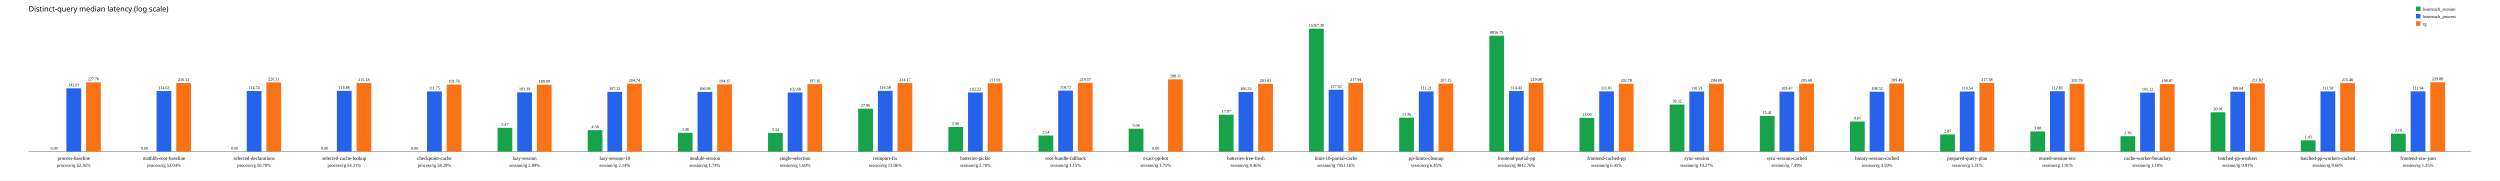
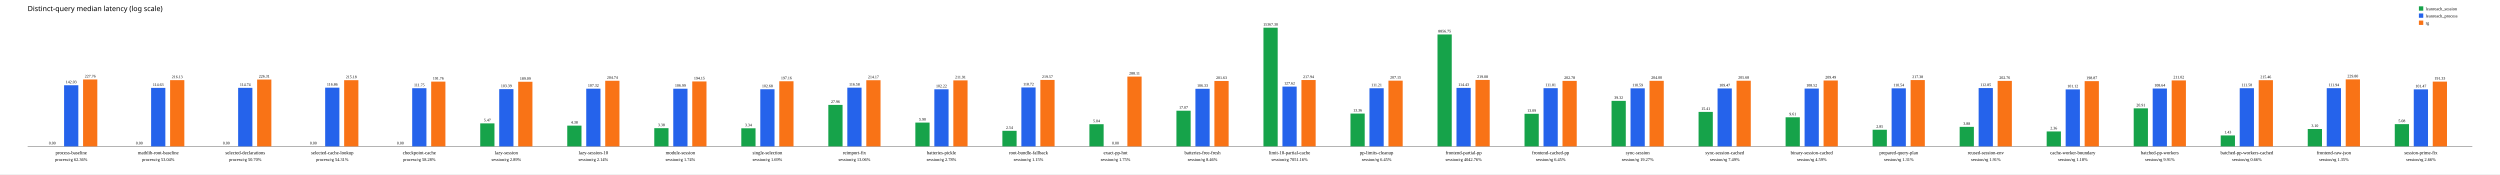
- <svg xmlns="http://www.w3.org/2000/svg" width="6100" height="440">
+ <svg xmlns="http://www.w3.org/2000/svg" width="6320" height="440">
  <rect width="100%" height="100%" fill="white" />
  <text x="70" y="28" font-size="18" font-family="sans-serif">Distinct-query median latency (log scale)</text>
-   <line x1="70" y1="370" x2="6030" y2="370" stroke="#444" />
+   <line x1="70" y1="370" x2="6250" y2="370" stroke="#444" />
  <rect x="114" y="370.0" width="36" height="0.0" fill="#16a34a" />
  <rect x="162" y="215.5" width="36" height="154.5" fill="#2563eb" />
  <rect x="210" y="200.9" width="36" height="169.1" fill="#f97316" />
  <rect x="334" y="370.0" width="36" height="0.0" fill="#16a34a" />
  <rect x="382" y="222.2" width="36" height="147.8" fill="#2563eb" />
  <rect x="430" y="202.6" width="36" height="167.4" fill="#f97316" />
  <rect x="554" y="370.0" width="36" height="0.0" fill="#16a34a" />
  <rect x="602" y="222.1" width="36" height="147.9" fill="#2563eb" />
  <rect x="650" y="201.1" width="36" height="168.9" fill="#f97316" />
  <rect x="774" y="370.0" width="36" height="0.0" fill="#16a34a" />
  <rect x="822" y="221.6" width="36" height="148.4" fill="#2563eb" />
  <rect x="870" y="202.7" width="36" height="167.3" fill="#f97316" />
  <rect x="994" y="370.0" width="36" height="0.0" fill="#16a34a" />
  <rect x="1042" y="223.0" width="36" height="147.0" fill="#2563eb" />
  <rect x="1090" y="206.3" width="36" height="163.7" fill="#f97316" />
  <rect x="1214" y="311.9" width="36" height="58.1" fill="#16a34a" />
  <rect x="1262" y="225.3" width="36" height="144.7" fill="#2563eb" />
  <rect x="1310" y="206.7" width="36" height="163.3" fill="#f97316" />
  <rect x="1434" y="317.6" width="36" height="52.4" fill="#16a34a" />
  <rect x="1482" y="224.2" width="36" height="145.8" fill="#2563eb" />
  <rect x="1530" y="204.2" width="36" height="165.8" fill="#f97316" />
  <rect x="1654" y="324.0" width="36" height="46.0" fill="#16a34a" />
  <rect x="1702" y="224.3" width="36" height="145.7" fill="#2563eb" />
  <rect x="1750" y="205.9" width="36" height="164.1" fill="#f97316" />
  <rect x="1874" y="324.3" width="36" height="45.7" fill="#16a34a" />
  <rect x="1922" y="225.6" width="36" height="144.4" fill="#2563eb" />
  <rect x="1970" y="205.4" width="36" height="164.6" fill="#f97316" />
  <rect x="2094" y="265.2" width="36" height="104.8" fill="#16a34a" />
  <rect x="2142" y="221.6" width="36" height="148.4" fill="#2563eb" />
  <rect x="2190" y="202.8" width="36" height="167.2" fill="#f97316" />
  <rect x="2314" y="309.9" width="36" height="60.1" fill="#16a34a" />
  <rect x="2362" y="225.7" width="36" height="144.3" fill="#2563eb" />
  <rect x="2410" y="203.2" width="36" height="166.8" fill="#f97316" />
  <rect x="2534" y="330.7" width="36" height="39.3" fill="#16a34a" />
  <rect x="2582" y="221.1" width="36" height="148.9" fill="#2563eb" />
  <rect x="2630" y="202.1" width="36" height="167.9" fill="#f97316" />
  <rect x="2754" y="314.0" width="36" height="56.0" fill="#16a34a" />
  <rect x="2802" y="370.0" width="36" height="0.0" fill="#2563eb" />
  <rect x="2850" y="193.6" width="36" height="176.4" fill="#f97316" />
  <rect x="2974" y="279.9" width="36" height="90.1" fill="#16a34a" />
  <rect x="3022" y="224.5" width="36" height="145.5" fill="#2563eb" />
  <rect x="3070" y="204.7" width="36" height="165.3" fill="#f97316" />
  <rect x="3194" y="70.0" width="36" height="300.0" fill="#16a34a" />
  <rect x="3242" y="218.9" width="36" height="151.1" fill="#2563eb" />
  <rect x="3290" y="202.3" width="36" height="167.7" fill="#f97316" />
  <rect x="3414" y="287.1" width="36" height="82.9" fill="#16a34a" />
  <rect x="3462" y="223.1" width="36" height="146.9" fill="#2563eb" />
  <rect x="3510" y="203.9" width="36" height="166.1" fill="#f97316" />
  <rect x="3634" y="87.1" width="36" height="282.9" fill="#16a34a" />
  <rect x="3682" y="222.2" width="36" height="147.8" fill="#2563eb" />
  <rect x="3730" y="202.1" width="36" height="167.9" fill="#f97316" />
  <rect x="3854" y="287.7" width="36" height="82.3" fill="#16a34a" />
  <rect x="3902" y="222.9" width="36" height="147.1" fill="#2563eb" />
  <rect x="3950" y="204.5" width="36" height="165.5" fill="#f97316" />
  <rect x="4074" y="255.0" width="36" height="115.0" fill="#16a34a" />
  <rect x="4122" y="223.3" width="36" height="146.7" fill="#2563eb" />
  <rect x="4170" y="204.3" width="36" height="165.7" fill="#f97316" />
  <rect x="4294" y="282.9" width="36" height="87.1" fill="#16a34a" />
  <rect x="4342" y="223.6" width="36" height="146.4" fill="#2563eb" />
  <rect x="4390" y="204.1" width="36" height="165.9" fill="#f97316" />
  <rect x="4514" y="296.5" width="36" height="73.5" fill="#16a34a" />
  <rect x="4562" y="223.9" width="36" height="146.1" fill="#2563eb" />
  <rect x="4610" y="203.5" width="36" height="166.5" fill="#f97316" />
  <rect x="4734" y="328.0" width="36" height="42.0" fill="#16a34a" />
  <rect x="4782" y="223.3" width="36" height="146.7" fill="#2563eb" />
  <rect x="4830" y="202.4" width="36" height="167.6" fill="#f97316" />
  <rect x="4954" y="320.7" width="36" height="49.3" fill="#16a34a" />
  <rect x="5002" y="222.6" width="36" height="147.4" fill="#2563eb" />
  <rect x="5050" y="204.5" width="36" height="165.5" fill="#f97316" />
  <rect x="5174" y="332.3" width="36" height="37.7" fill="#16a34a" />
  <rect x="5222" y="226.0" width="36" height="144.0" fill="#2563eb" />
  <rect x="5270" y="205.1" width="36" height="164.9" fill="#f97316" />
  <rect x="5394" y="273.9" width="36" height="96.1" fill="#16a34a" />
  <rect x="5442" y="223.8" width="36" height="146.2" fill="#2563eb" />
  <rect x="5490" y="203.3" width="36" height="166.7" fill="#f97316" />
  <rect x="5614" y="342.4" width="36" height="27.6" fill="#16a34a" />
  <rect x="5662" y="223.0" width="36" height="147.0" fill="#2563eb" />
  <rect x="5710" y="202.7" width="36" height="167.3" fill="#f97316" />
  <rect x="5834" y="326.1" width="36" height="43.9" fill="#16a34a" />
  <rect x="5882" y="222.9" width="36" height="147.1" fill="#2563eb" />
  <rect x="5930" y="200.7" width="36" height="169.3" fill="#f97316" />
+   <rect x="6054" y="313.8" width="36" height="56.2" fill="#16a34a" />
+   <rect x="6102" y="225.9" width="36" height="144.1" fill="#2563eb" />
+   <rect x="6150" y="206.3" width="36" height="163.7" fill="#f97316" />
  <text x="132" y="365.0" text-anchor="middle" font-size="10">0.00</text>
  <text x="180" y="210.5" text-anchor="middle" font-size="10">142.03</text>
  <text x="228" y="195.9" text-anchor="middle" font-size="10">227.76</text>
  <text x="180" y="390" text-anchor="middle" font-size="12">process-baseline</text>
  <text x="180" y="407" text-anchor="middle" font-size="11">process/rg 62.36%</text>
  <text x="352" y="365.0" text-anchor="middle" font-size="10">0.00</text>
  <text x="400" y="217.2" text-anchor="middle" font-size="10">114.63</text>
  <text x="448" y="197.6" text-anchor="middle" font-size="10">216.13</text>
  <text x="400" y="390" text-anchor="middle" font-size="12">mathlib-root-baseline</text>
  <text x="400" y="407" text-anchor="middle" font-size="11">process/rg 53.04%</text>
  <text x="572" y="365.0" text-anchor="middle" font-size="10">0.00</text>
  <text x="620" y="217.1" text-anchor="middle" font-size="10">114.74</text>
  <text x="668" y="196.1" text-anchor="middle" font-size="10">226.31</text>
  <text x="620" y="390" text-anchor="middle" font-size="12">selected-declarations</text>
  <text x="620" y="407" text-anchor="middle" font-size="11">process/rg 50.70%</text>
  <text x="792" y="365.0" text-anchor="middle" font-size="10">0.00</text>
  <text x="840" y="216.6" text-anchor="middle" font-size="10">116.86</text>
  <text x="888" y="197.7" text-anchor="middle" font-size="10">215.18</text>
  <text x="840" y="390" text-anchor="middle" font-size="12">selected-cache-lookup</text>
  <text x="840" y="407" text-anchor="middle" font-size="11">process/rg 54.31%</text>
  <text x="1012" y="365.0" text-anchor="middle" font-size="10">0.00</text>
  <text x="1060" y="218.0" text-anchor="middle" font-size="10">111.75</text>
  <text x="1108" y="201.3" text-anchor="middle" font-size="10">191.76</text>
  <text x="1060" y="390" text-anchor="middle" font-size="12">checkpoint-cache</text>
  <text x="1060" y="407" text-anchor="middle" font-size="11">process/rg 58.28%</text>
  <text x="1232" y="306.9" text-anchor="middle" font-size="10">5.47</text>
  <text x="1280" y="220.3" text-anchor="middle" font-size="10">103.39</text>
  <text x="1328" y="201.7" text-anchor="middle" font-size="10">189.09</text>
  <text x="1280" y="390" text-anchor="middle" font-size="12">lazy-session</text>
  <text x="1280" y="407" text-anchor="middle" font-size="11">session/rg 2.89%</text>
  <text x="1452" y="312.6" text-anchor="middle" font-size="10">4.38</text>
  <text x="1500" y="219.2" text-anchor="middle" font-size="10">107.32</text>
  <text x="1548" y="199.2" text-anchor="middle" font-size="10">204.74</text>
  <text x="1500" y="390" text-anchor="middle" font-size="12">lazy-session-10</text>
  <text x="1500" y="407" text-anchor="middle" font-size="11">session/rg 2.14%</text>
  <text x="1672" y="319.0" text-anchor="middle" font-size="10">3.38</text>
  <text x="1720" y="219.3" text-anchor="middle" font-size="10">106.99</text>
  <text x="1768" y="200.9" text-anchor="middle" font-size="10">194.15</text>
  <text x="1720" y="390" text-anchor="middle" font-size="12">module-session</text>
  <text x="1720" y="407" text-anchor="middle" font-size="11">session/rg 1.74%</text>
  <text x="1892" y="319.3" text-anchor="middle" font-size="10">3.34</text>
  <text x="1940" y="220.6" text-anchor="middle" font-size="10">102.68</text>
  <text x="1988" y="200.4" text-anchor="middle" font-size="10">197.16</text>
  <text x="1940" y="390" text-anchor="middle" font-size="12">single-selection</text>
  <text x="1940" y="407" text-anchor="middle" font-size="11">session/rg 1.69%</text>
  <text x="2112" y="260.2" text-anchor="middle" font-size="10">27.96</text>
  <text x="2160" y="216.6" text-anchor="middle" font-size="10">116.58</text>
  <text x="2208" y="197.8" text-anchor="middle" font-size="10">214.17</text>
  <text x="2160" y="390" text-anchor="middle" font-size="12">reimport-fix</text>
  <text x="2160" y="407" text-anchor="middle" font-size="11">session/rg 13.06%</text>
  <text x="2332" y="304.9" text-anchor="middle" font-size="10">5.90</text>
  <text x="2380" y="220.7" text-anchor="middle" font-size="10">102.22</text>
  <text x="2428" y="198.2" text-anchor="middle" font-size="10">211.91</text>
  <text x="2380" y="390" text-anchor="middle" font-size="12">batteries-pickle</text>
  <text x="2380" y="407" text-anchor="middle" font-size="11">session/rg 2.78%</text>
  <text x="2552" y="325.7" text-anchor="middle" font-size="10">2.54</text>
  <text x="2600" y="216.1" text-anchor="middle" font-size="10">118.72</text>
  <text x="2648" y="197.1" text-anchor="middle" font-size="10">219.57</text>
  <text x="2600" y="390" text-anchor="middle" font-size="12">root-bundle-fallback</text>
  <text x="2600" y="407" text-anchor="middle" font-size="11">session/rg 1.15%</text>
  <text x="2772" y="309.0" text-anchor="middle" font-size="10">5.04</text>
  <text x="2820" y="365.0" text-anchor="middle" font-size="10">0.00</text>
  <text x="2868" y="188.6" text-anchor="middle" font-size="10">288.11</text>
  <text x="2820" y="390" text-anchor="middle" font-size="12">exact-pp-hot</text>
  <text x="2820" y="407" text-anchor="middle" font-size="11">session/rg 1.75%</text>
  <text x="2992" y="274.9" text-anchor="middle" font-size="10">17.07</text>
  <text x="3040" y="219.5" text-anchor="middle" font-size="10">106.33</text>
  <text x="3088" y="199.7" text-anchor="middle" font-size="10">201.63</text>
  <text x="3040" y="390" text-anchor="middle" font-size="12">batteries-free-fresh</text>
  <text x="3040" y="407" text-anchor="middle" font-size="11">session/rg 8.46%</text>
  <text x="3212" y="65.0" text-anchor="middle" font-size="10">15367.30</text>
  <text x="3260" y="213.9" text-anchor="middle" font-size="10">127.62</text>
  <text x="3308" y="197.3" text-anchor="middle" font-size="10">217.94</text>
  <text x="3260" y="390" text-anchor="middle" font-size="12">limit-10-partial-cache</text>
  <text x="3260" y="407" text-anchor="middle" font-size="11">session/rg 7051.16%</text>
  <text x="3432" y="282.1" text-anchor="middle" font-size="10">13.36</text>
  <text x="3480" y="218.1" text-anchor="middle" font-size="10">111.21</text>
  <text x="3528" y="198.9" text-anchor="middle" font-size="10">207.15</text>
  <text x="3480" y="390" text-anchor="middle" font-size="12">pp-limits-cleanup</text>
  <text x="3480" y="407" text-anchor="middle" font-size="11">session/rg 6.45%</text>
  <text x="3652" y="82.1" text-anchor="middle" font-size="10">8856.75</text>
  <text x="3700" y="217.2" text-anchor="middle" font-size="10">114.43</text>
  <text x="3748" y="197.1" text-anchor="middle" font-size="10">219.08</text>
  <text x="3700" y="390" text-anchor="middle" font-size="12">frontend-partial-pp</text>
  <text x="3700" y="407" text-anchor="middle" font-size="11">session/rg 4042.76%</text>
  <text x="3872" y="282.7" text-anchor="middle" font-size="10">13.09</text>
  <text x="3920" y="217.9" text-anchor="middle" font-size="10">111.81</text>
  <text x="3968" y="199.5" text-anchor="middle" font-size="10">202.78</text>
  <text x="3920" y="390" text-anchor="middle" font-size="12">frontend-cached-pp</text>
  <text x="3920" y="407" text-anchor="middle" font-size="11">session/rg 6.45%</text>
  <text x="4092" y="250.0" text-anchor="middle" font-size="10">39.32</text>
  <text x="4140" y="218.3" text-anchor="middle" font-size="10">110.59</text>
  <text x="4188" y="199.3" text-anchor="middle" font-size="10">204.00</text>
  <text x="4140" y="390" text-anchor="middle" font-size="12">sync-session</text>
  <text x="4140" y="407" text-anchor="middle" font-size="11">session/rg 19.27%</text>
  <text x="4312" y="277.9" text-anchor="middle" font-size="10">15.41</text>
  <text x="4360" y="218.6" text-anchor="middle" font-size="10">109.47</text>
  <text x="4408" y="199.1" text-anchor="middle" font-size="10">205.68</text>
  <text x="4360" y="390" text-anchor="middle" font-size="12">sync-session-cached</text>
  <text x="4360" y="407" text-anchor="middle" font-size="11">session/rg 7.49%</text>
  <text x="4532" y="291.5" text-anchor="middle" font-size="10">9.61</text>
  <text x="4580" y="218.9" text-anchor="middle" font-size="10">108.52</text>
  <text x="4628" y="198.5" text-anchor="middle" font-size="10">209.49</text>
  <text x="4580" y="390" text-anchor="middle" font-size="12">binary-session-cached</text>
  <text x="4580" y="407" text-anchor="middle" font-size="11">session/rg 4.59%</text>
  <text x="4752" y="323.0" text-anchor="middle" font-size="10">2.85</text>
  <text x="4800" y="218.3" text-anchor="middle" font-size="10">110.54</text>
  <text x="4848" y="197.4" text-anchor="middle" font-size="10">217.38</text>
  <text x="4800" y="390" text-anchor="middle" font-size="12">prepared-query-plan</text>
  <text x="4800" y="407" text-anchor="middle" font-size="11">session/rg 1.31%</text>
  <text x="4972" y="315.7" text-anchor="middle" font-size="10">3.88</text>
  <text x="5020" y="217.6" text-anchor="middle" font-size="10">112.85</text>
  <text x="5068" y="199.5" text-anchor="middle" font-size="10">202.76</text>
  <text x="5020" y="390" text-anchor="middle" font-size="12">reused-session-env</text>
  <text x="5020" y="407" text-anchor="middle" font-size="11">session/rg 1.91%</text>
  <text x="5192" y="327.3" text-anchor="middle" font-size="10">2.36</text>
  <text x="5240" y="221.0" text-anchor="middle" font-size="10">101.12</text>
  <text x="5288" y="200.1" text-anchor="middle" font-size="10">198.87</text>
  <text x="5240" y="390" text-anchor="middle" font-size="12">cache-worker-boundary</text>
  <text x="5240" y="407" text-anchor="middle" font-size="11">session/rg 1.18%</text>
  <text x="5412" y="268.9" text-anchor="middle" font-size="10">20.91</text>
  <text x="5460" y="218.8" text-anchor="middle" font-size="10">108.64</text>
  <text x="5508" y="198.3" text-anchor="middle" font-size="10">211.02</text>
  <text x="5460" y="390" text-anchor="middle" font-size="12">batched-pp-workers</text>
  <text x="5460" y="407" text-anchor="middle" font-size="11">session/rg 9.91%</text>
  <text x="5632" y="337.4" text-anchor="middle" font-size="10">1.43</text>
  <text x="5680" y="218.0" text-anchor="middle" font-size="10">111.58</text>
  <text x="5728" y="197.7" text-anchor="middle" font-size="10">215.46</text>
  <text x="5680" y="390" text-anchor="middle" font-size="12">batched-pp-workers-cached</text>
  <text x="5680" y="407" text-anchor="middle" font-size="11">session/rg 0.66%</text>
  <text x="5852" y="321.1" text-anchor="middle" font-size="10">3.10</text>
  <text x="5900" y="217.9" text-anchor="middle" font-size="10">111.94</text>
  <text x="5948" y="195.7" text-anchor="middle" font-size="10">229.80</text>
  <text x="5900" y="390" text-anchor="middle" font-size="12">frontend-raw-json</text>
  <text x="5900" y="407" text-anchor="middle" font-size="11">session/rg 1.35%</text>
-   <rect x="5895" y="16" width="11" height="11" fill="#16a34a" />
-   <text x="5912" y="26" font-size="11">leanreach_session</text>
-   <rect x="5895" y="34" width="11" height="11" fill="#2563eb" />
-   <text x="5912" y="44" font-size="11">leanreach_process</text>
-   <rect x="5895" y="52" width="11" height="11" fill="#f97316" />
-   <text x="5912" y="62" font-size="11">rg</text>
+   <text x="6072" y="308.8" text-anchor="middle" font-size="10">5.08</text>
+   <text x="6120" y="220.9" text-anchor="middle" font-size="10">101.47</text>
+   <text x="6168" y="201.3" text-anchor="middle" font-size="10">191.33</text>
+   <text x="6120" y="390" text-anchor="middle" font-size="12">session-prime-fix</text>
+   <text x="6120" y="407" text-anchor="middle" font-size="11">session/rg 2.66%</text>
+   <rect x="6115" y="16" width="11" height="11" fill="#16a34a" />
+   <text x="6132" y="26" font-size="11">leanreach_session</text>
+   <rect x="6115" y="34" width="11" height="11" fill="#2563eb" />
+   <text x="6132" y="44" font-size="11">leanreach_process</text>
+   <rect x="6115" y="52" width="11" height="11" fill="#f97316" />
+   <text x="6132" y="62" font-size="11">rg</text>
</svg>
